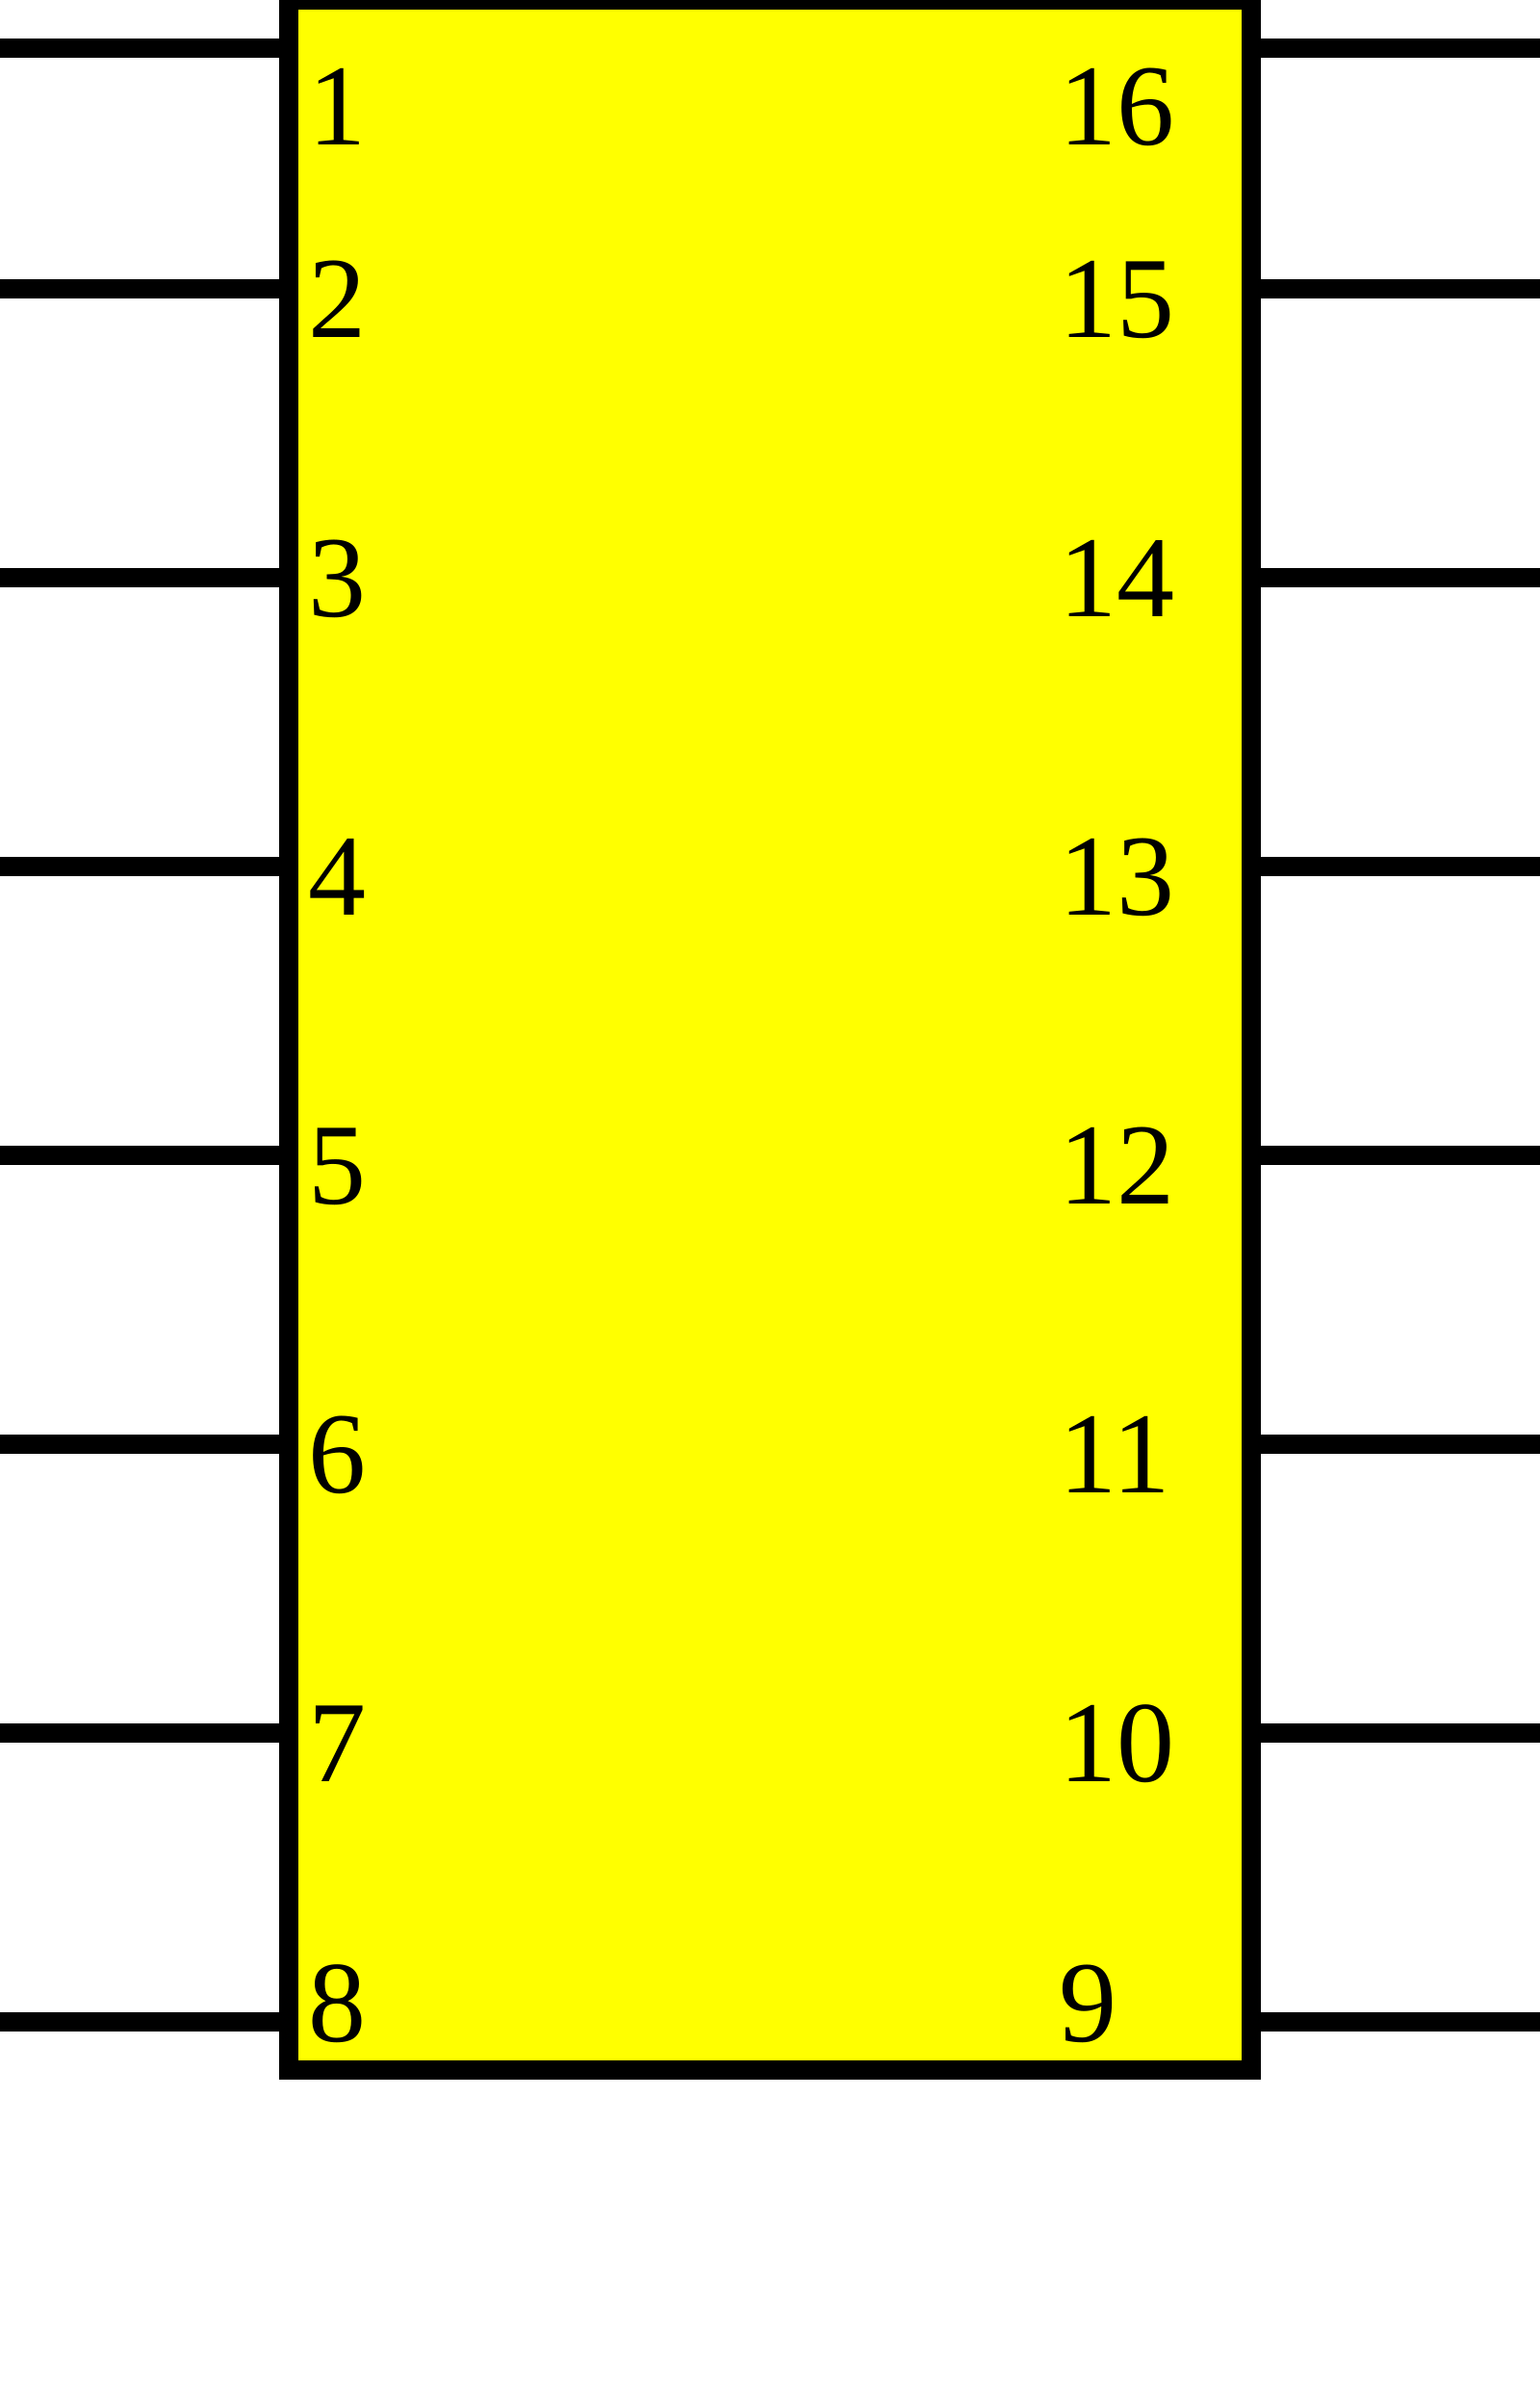
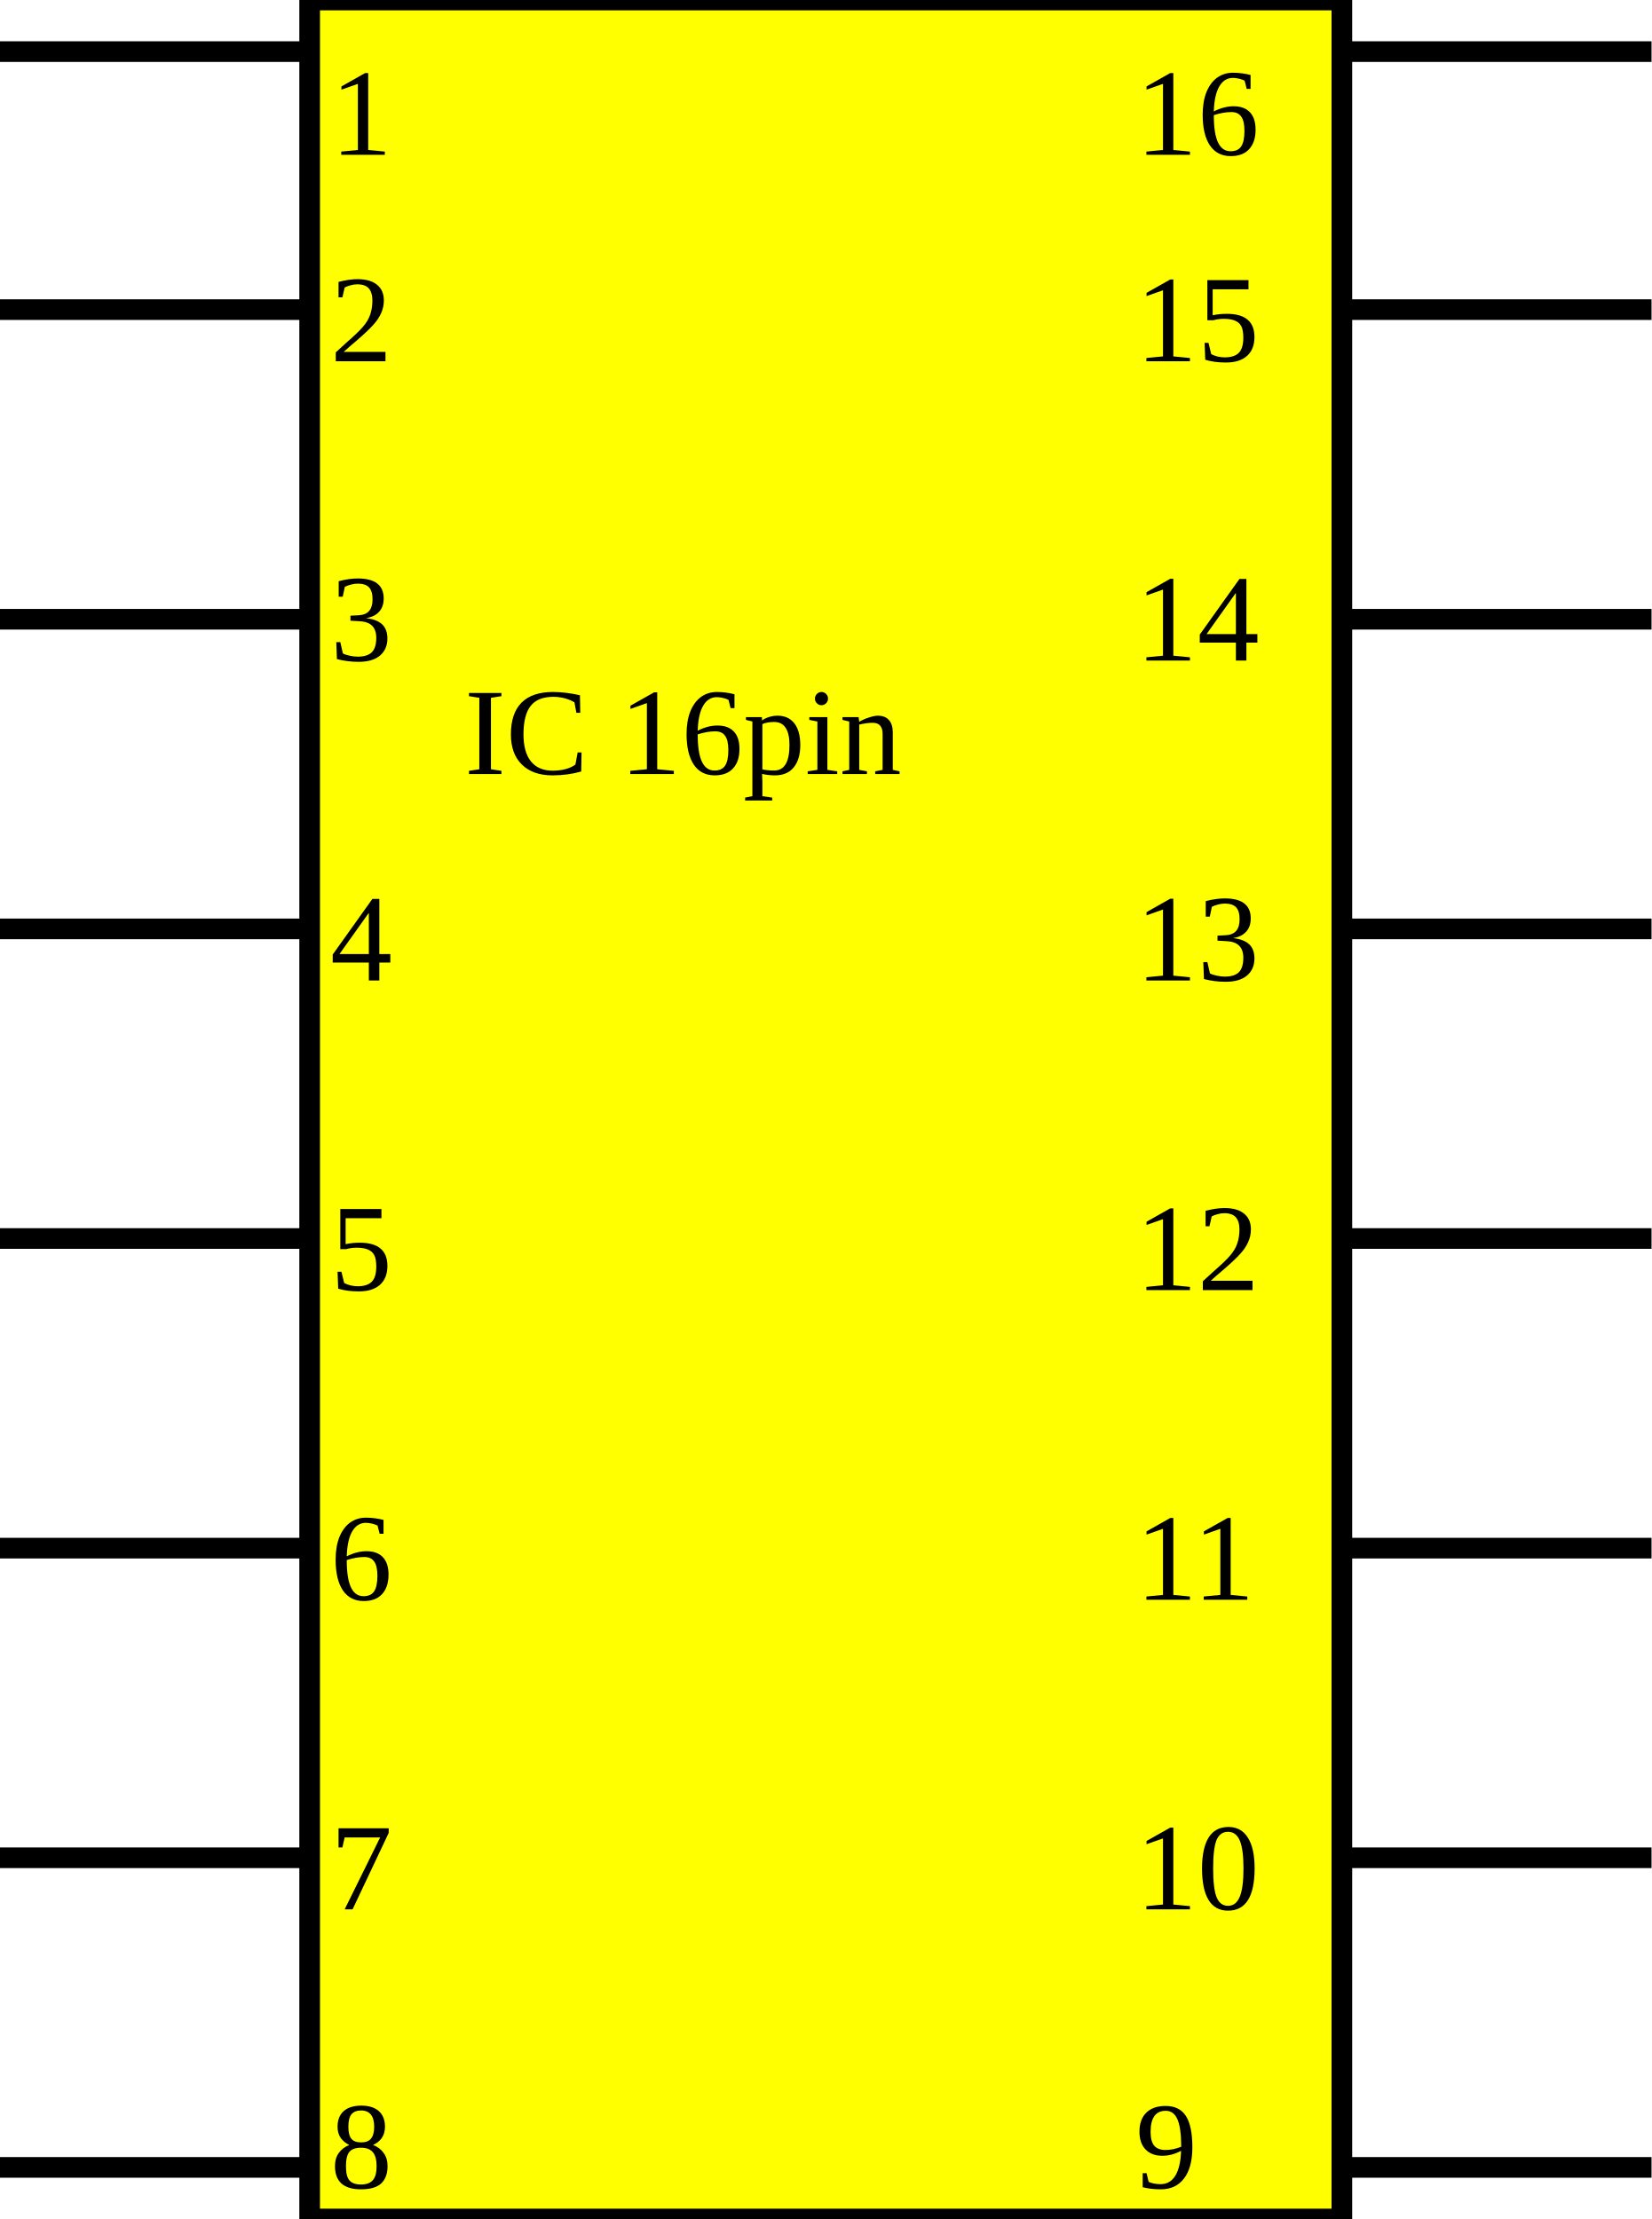
- <svg xmlns="http://www.w3.org/2000/svg" width="160" height="250" version="1.1">
+ <svg xmlns="http://www.w3.org/2000/svg" width="160" height="215" version="1.1">
  <rect x="30" y="0" width="100" height="215" stroke="black" fill="yellow" stroke-width="2" />
  <line x1="0" x2="30" y1="5" y2="5" stroke="black" fill="black" stroke-width="2" />
  <line x1="0" x2="30" y1="30" y2="30" stroke="black" fill="black" stroke-width="2" />
  <line x1="0" x2="30" y1="60" y2="60" stroke="black" fill="black" stroke-width="2" />
  <line x1="0" x2="30" y1="90" y2="90" stroke="black" fill="black" stroke-width="2" />
  <line x1="0" x2="30" y1="120" y2="120" stroke="black" fill="black" stroke-width="2" />
  <line x1="0" x2="30" y1="150" y2="150" stroke="black" fill="black" stroke-width="2" />
  <line x1="0" x2="30" y1="180" y2="180" stroke="black" fill="black" stroke-width="2" />
  <line x1="0" x2="30" y1="210" y2="210" stroke="black" fill="black" stroke-width="2" />
  <line x1="130" x2="160" y1="5" y2="5" stroke="black" fill="black" stroke-width="2" />
  <line x1="130" x2="160" y1="30" y2="30" stroke="black" fill="black" stroke-width="2" />
  <line x1="130" x2="160" y1="60" y2="60" stroke="black" fill="black" stroke-width="2" />
  <line x1="130" x2="160" y1="90" y2="90" stroke="black" fill="black" stroke-width="2" />
  <line x1="130" x2="160" y1="120" y2="120" stroke="black" fill="black" stroke-width="2" />
  <line x1="130" x2="160" y1="150" y2="150" stroke="black" fill="black" stroke-width="2" />
  <line x1="130" x2="160" y1="180" y2="180" stroke="black" fill="black" stroke-width="2" />
  <line x1="130" x2="160" y1="210" y2="210" stroke="black" fill="black" stroke-width="2" />
  <text x="32" y="15">1</text>
  <text x="32" y="35">2</text>
  <text x="32" y="64">3</text>
  <text x="32" y="95">4</text>
  <text x="32" y="125">5</text>
  <text x="32" y="155">6</text>
  <text x="32" y="185">7</text>
  <text x="32" y="212">8</text>
  <text x="110" y="15">16</text>
  <text x="110" y="35">15</text>
  <text x="110" y="64">14</text>
  <text x="110" y="95">13</text>
  <text x="110" y="125">12</text>
  <text x="110" y="155">11</text>
  <text x="110" y="185">10</text>
  <text x="110" y="212">9</text>
+   <text x="45" y="75">IC 16pin</text>
</svg>
